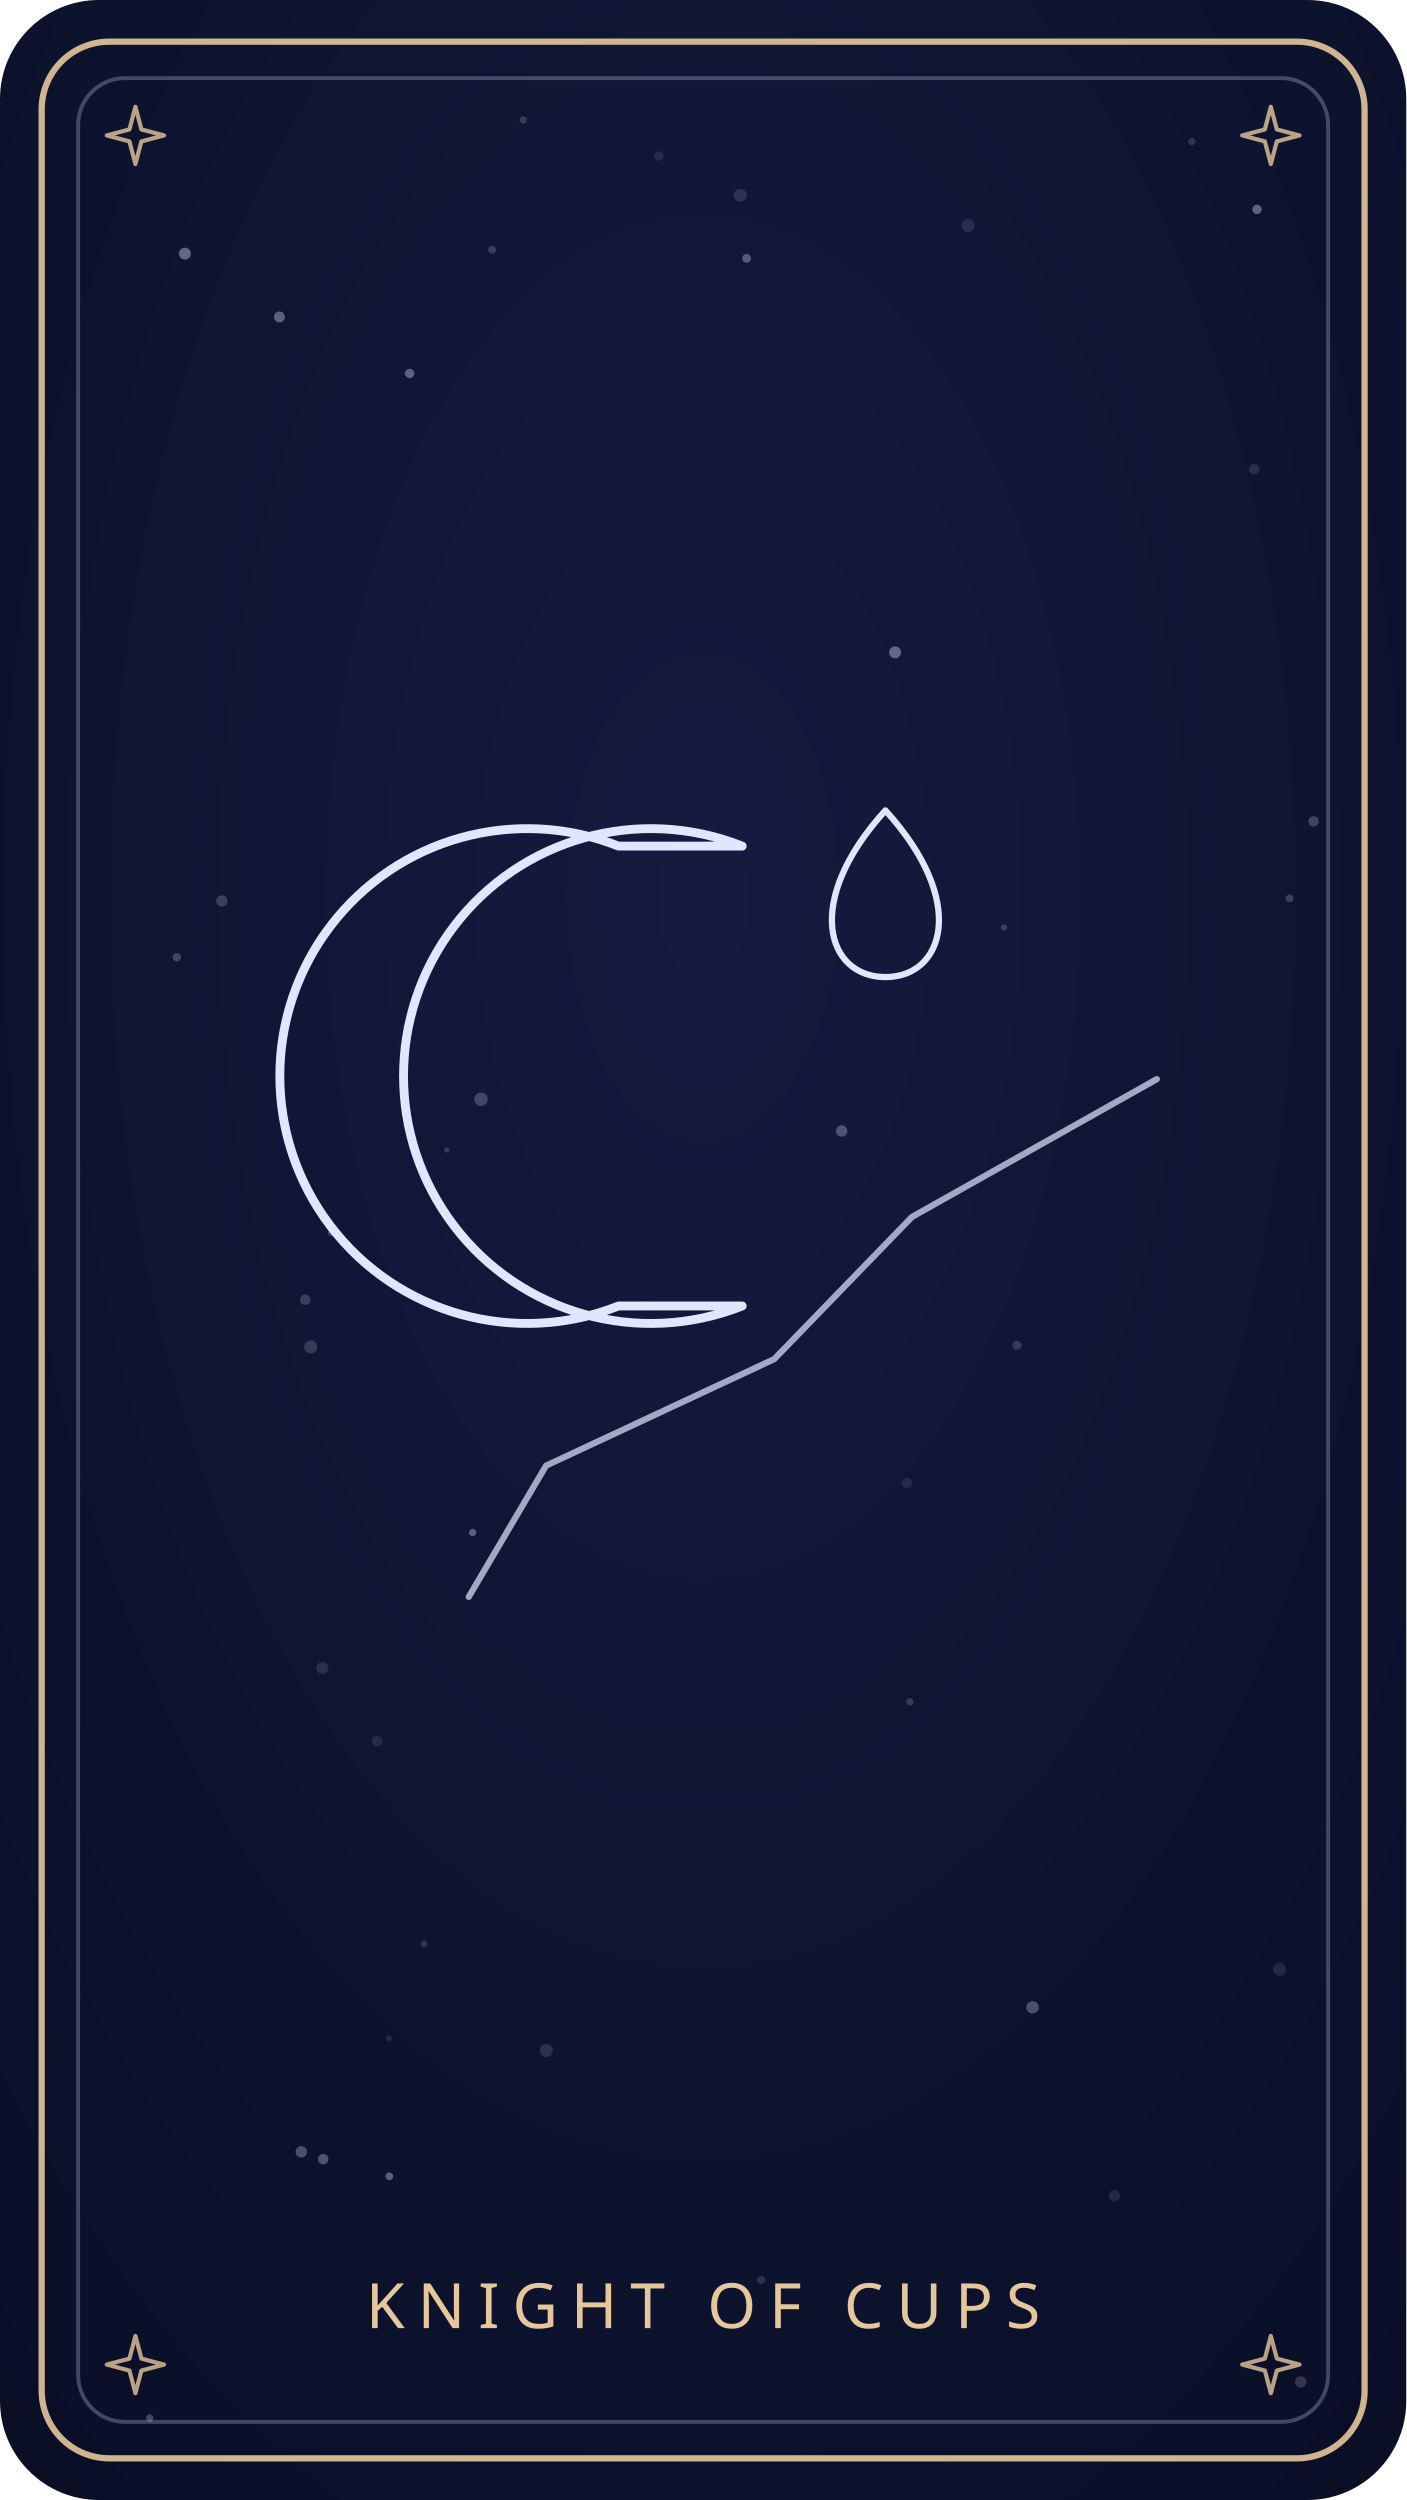
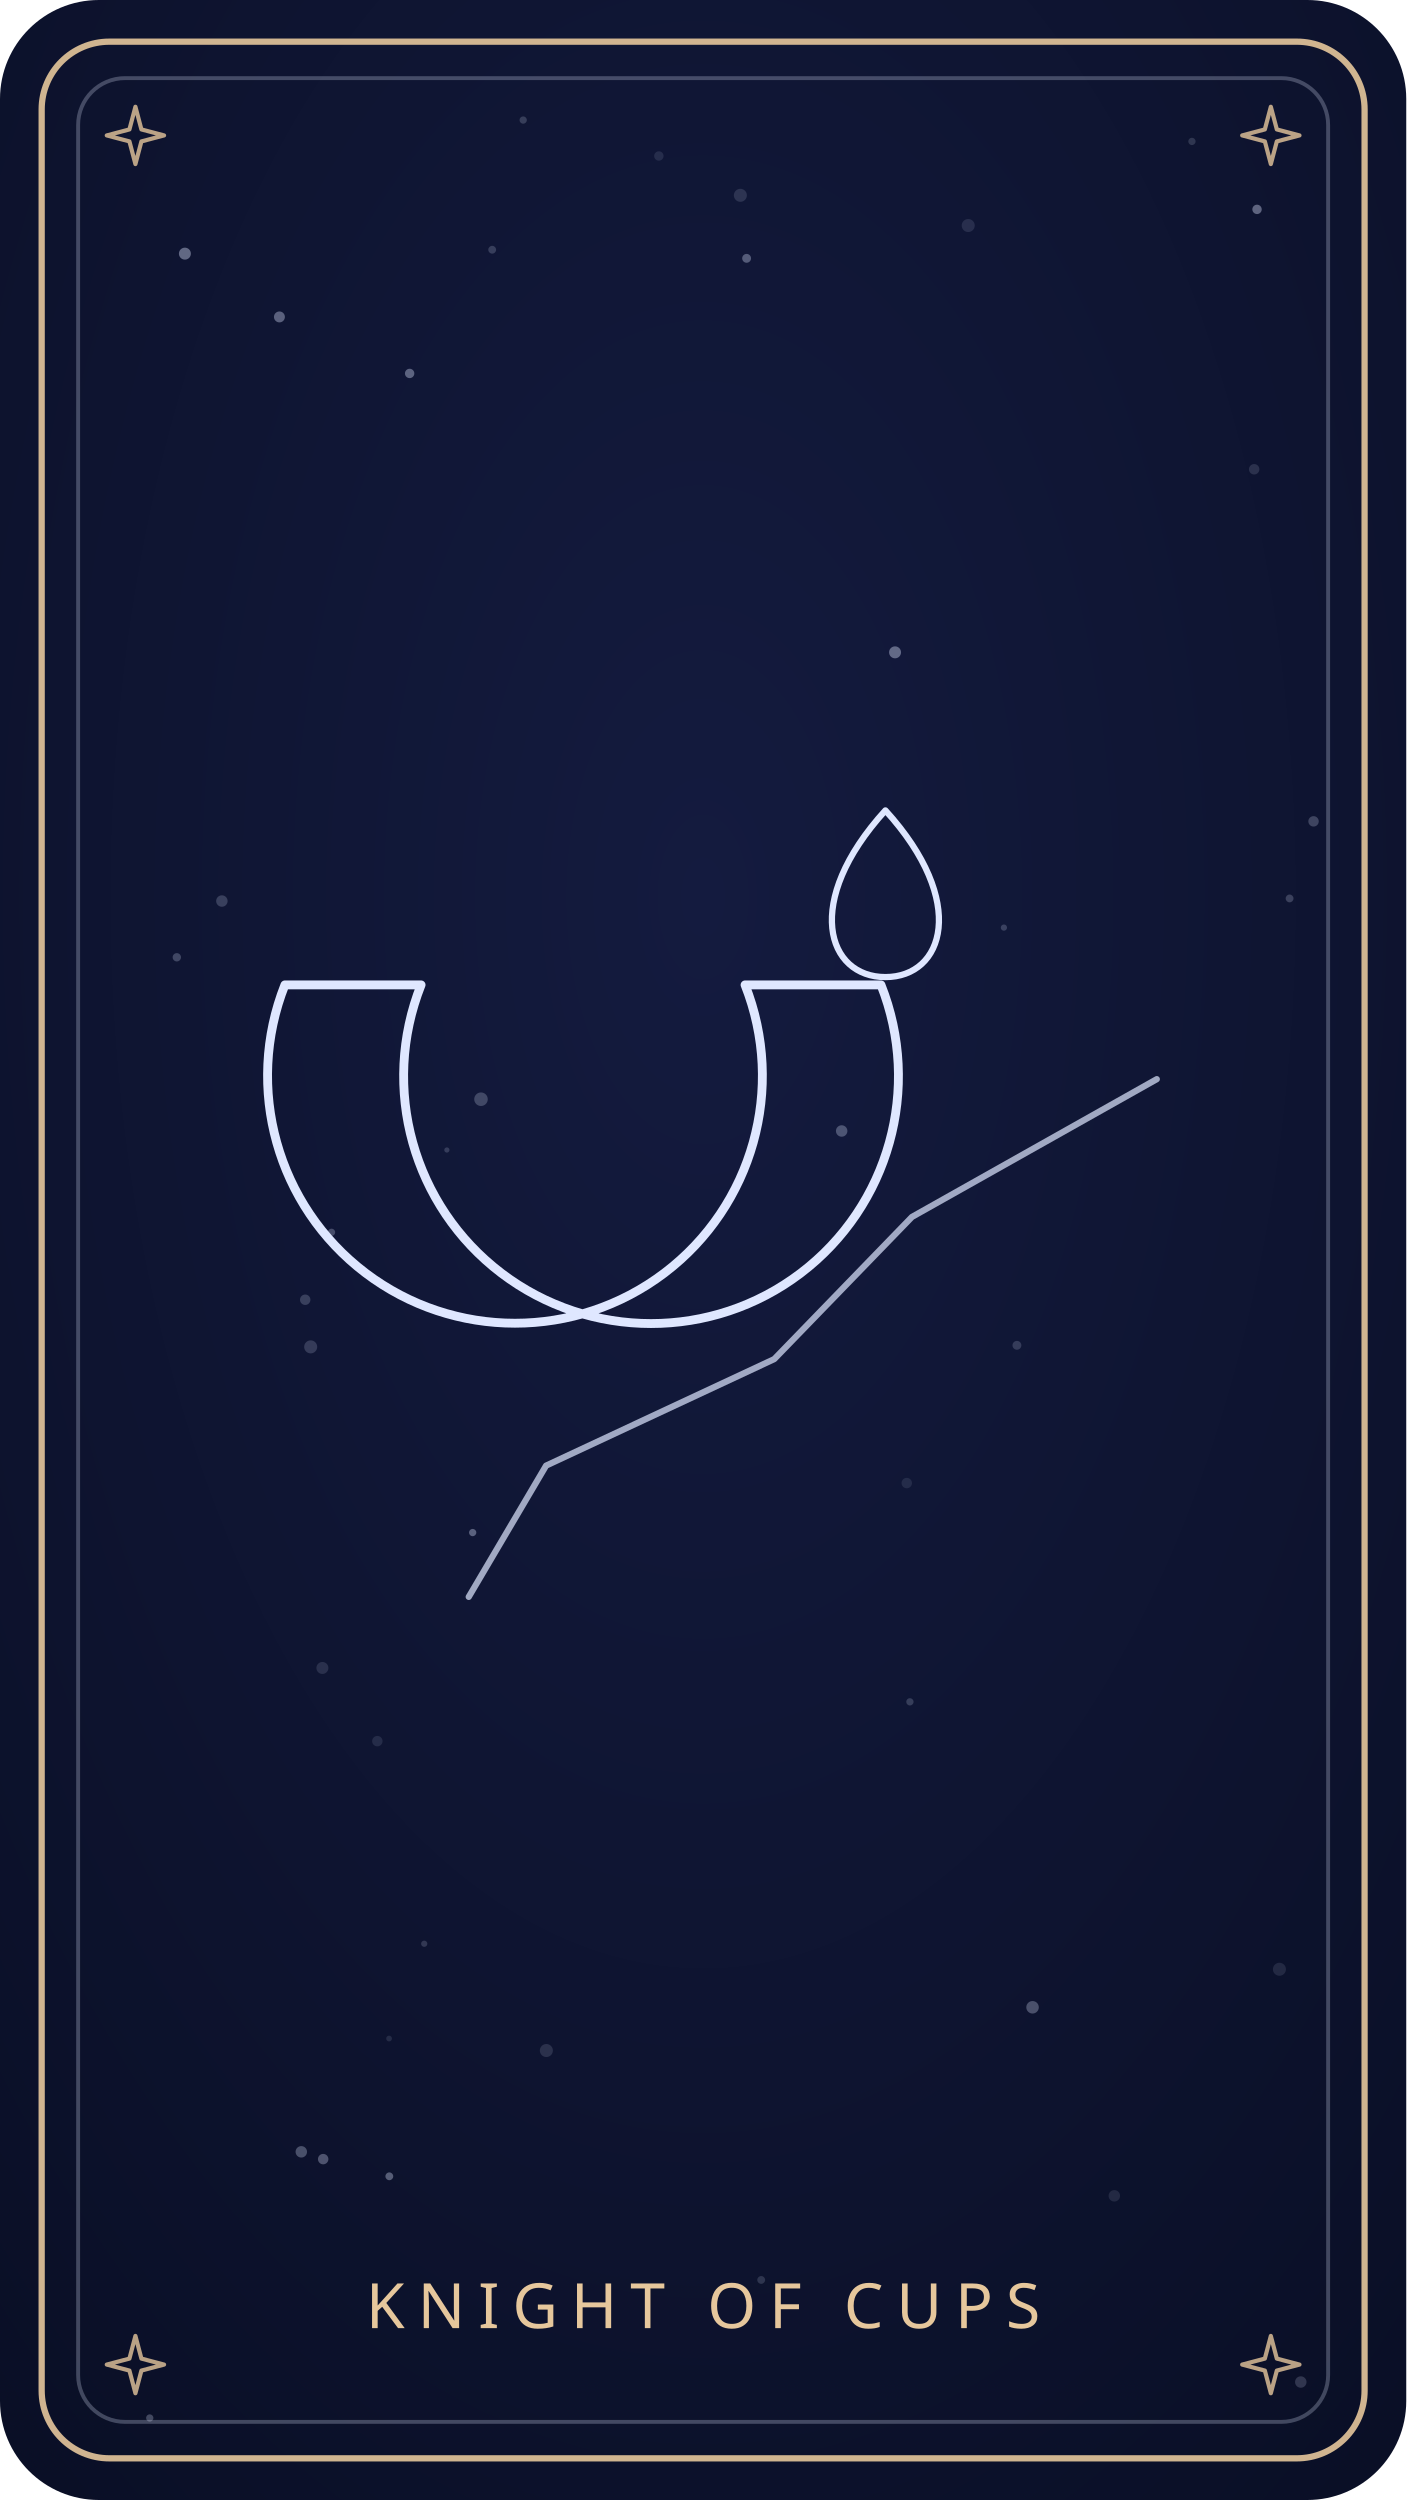
<svg xmlns="http://www.w3.org/2000/svg" viewBox="0 0 540 960" width="540" height="960">
  <defs>
    <radialGradient id="bg" cx="50%" cy="36%" r="85%">
      <stop offset="0%" stop-color="#141b3f" />
      <stop offset="100%" stop-color="#090e24" />
    </radialGradient>
  </defs>
  <rect x="0" y="0" width="540" height="960" rx="38" fill="url(#bg)" />
  <circle cx="67.9" cy="367.6" r="1.6" fill="#dfe7ff" stroke="none" fill-opacity="0.24" />
  <circle cx="149.4" cy="782.8" r="1.1" fill="#dfe7ff" stroke="none" fill-opacity="0.12" />
  <circle cx="323.2" cy="434.3" r="2.2" fill="#dfe7ff" stroke="none" fill-opacity="0.29" />
  <circle cx="119.3" cy="517.2" r="2.5" fill="#dfe7ff" stroke="none" fill-opacity="0.18" />
  <circle cx="189.0" cy="95.9" r="1.5" fill="#dfe7ff" stroke="none" fill-opacity="0.19" />
  <circle cx="427.9" cy="843.2" r="2.2" fill="#dfe7ff" stroke="none" fill-opacity="0.11" />
  <circle cx="504.4" cy="315.4" r="2.0" fill="#dfe7ff" stroke="none" fill-opacity="0.23" />
  <line x1="153.4" y1="192.4" x2="160.1" y2="192.4" w="1.2" color="#dfe7ff" op="0.33" />
  <line x1="153.4" y1="192.4" x2="153.4" y2="199.0" w="1.2" color="#dfe7ff" op="0.33" />
  <line x1="153.4" y1="192.4" x2="146.7" y2="192.4" w="1.2" color="#dfe7ff" op="0.33" />
  <line x1="153.4" y1="192.4" x2="153.4" y2="185.7" w="1.2" color="#dfe7ff" op="0.33" />
  <line x1="137.2" y1="142.0" x2="141.8" y2="142.0" w="1.2" color="#dfe7ff" op="0.4" />
  <line x1="137.2" y1="142.0" x2="137.2" y2="146.6" w="1.2" color="#dfe7ff" op="0.4" />
  <line x1="137.2" y1="142.0" x2="132.6" y2="142.0" w="1.2" color="#dfe7ff" op="0.4" />
  <line x1="137.2" y1="142.0" x2="137.2" y2="137.4" w="1.2" color="#dfe7ff" op="0.4" />
  <line x1="498.6" y1="766.6" x2="501.8" y2="766.6" w="1.2" color="#dfe7ff" op="0.35" />
  <line x1="498.6" y1="766.6" x2="498.6" y2="769.8" w="1.2" color="#dfe7ff" op="0.35" />
  <line x1="498.6" y1="766.6" x2="495.4" y2="766.6" w="1.2" color="#dfe7ff" op="0.35" />
  <line x1="498.6" y1="766.6" x2="498.6" y2="763.4" w="1.2" color="#dfe7ff" op="0.35" />
  <circle cx="124.1" cy="829.1" r="2.0" fill="#dfe7ff" stroke="none" fill-opacity="0.31" />
  <circle cx="184.7" cy="422.1" r="2.6" fill="#dfe7ff" stroke="none" fill-opacity="0.23" />
  <circle cx="457.7" cy="54.3" r="1.4" fill="#dfe7ff" stroke="none" fill-opacity="0.16" />
  <circle cx="343.7" cy="250.5" r="2.3" fill="#dfe7ff" stroke="none" fill-opacity="0.39" />
  <circle cx="57.5" cy="928.5" r="1.4" fill="#dfe7ff" stroke="none" fill-opacity="0.26" />
  <circle cx="144.9" cy="668.6" r="2.0" fill="#dfe7ff" stroke="none" fill-opacity="0.11" />
  <line x1="160.0" y1="465.4" x2="167.1" y2="465.4" w="1.2" color="#dfe7ff" op="0.172" />
  <line x1="160.0" y1="465.4" x2="160.0" y2="472.6" w="1.2" color="#dfe7ff" op="0.172" />
  <line x1="160.0" y1="465.4" x2="152.8" y2="465.4" w="1.2" color="#dfe7ff" op="0.172" />
  <line x1="160.0" y1="465.4" x2="160.0" y2="458.3" w="1.2" color="#dfe7ff" op="0.172" />
  <circle cx="371.8" cy="86.6" r="2.5" fill="#dfe7ff" stroke="none" fill-opacity="0.12" />
  <line x1="85.3" y1="879.9" x2="91.9" y2="879.9" w="1.2" color="#dfe7ff" op="0.223" />
  <line x1="85.3" y1="879.9" x2="85.3" y2="886.5" w="1.2" color="#dfe7ff" op="0.223" />
  <line x1="85.3" y1="879.9" x2="78.7" y2="879.9" w="1.2" color="#dfe7ff" op="0.223" />
  <line x1="85.3" y1="879.9" x2="85.3" y2="873.2" w="1.2" color="#dfe7ff" op="0.223" />
  <circle cx="157.3" cy="143.4" r="1.8" fill="#dfe7ff" stroke="none" fill-opacity="0.37" />
  <circle cx="181.5" cy="588.5" r="1.4" fill="#dfe7ff" stroke="none" fill-opacity="0.36" />
  <circle cx="390.5" cy="516.6" r="1.7" fill="#dfe7ff" stroke="none" fill-opacity="0.18" />
  <circle cx="286.7" cy="99.2" r="1.7" fill="#dfe7ff" stroke="none" fill-opacity="0.33" />
  <circle cx="107.3" cy="121.7" r="2.1" fill="#dfe7ff" stroke="none" fill-opacity="0.36" />
  <circle cx="123.8" cy="640.5" r="2.3" fill="#dfe7ff" stroke="none" fill-opacity="0.13" />
  <circle cx="481.6" cy="180.2" r="2.0" fill="#dfe7ff" stroke="none" fill-opacity="0.14" />
  <line x1="340.6" y1="797.6" x2="346.5" y2="797.6" w="1.2" color="#dfe7ff" op="0.25" />
  <line x1="340.6" y1="797.6" x2="340.6" y2="803.5" w="1.2" color="#dfe7ff" op="0.25" />
  <line x1="340.6" y1="797.6" x2="334.7" y2="797.6" w="1.2" color="#dfe7ff" op="0.25" />
  <line x1="340.6" y1="797.6" x2="340.6" y2="791.7" w="1.2" color="#dfe7ff" op="0.25" />
  <circle cx="85.2" cy="346.0" r="2.2" fill="#dfe7ff" stroke="none" fill-opacity="0.20" />
  <circle cx="127.3" cy="473.2" r="1.4" fill="#dfe7ff" stroke="none" fill-opacity="0.26" />
  <circle cx="253.0" cy="59.9" r="1.8" fill="#dfe7ff" stroke="none" fill-opacity="0.11" />
  <circle cx="162.9" cy="746.4" r="1.2" fill="#dfe7ff" stroke="none" fill-opacity="0.17" />
  <circle cx="482.7" cy="80.4" r="1.8" fill="#dfe7ff" stroke="none" fill-opacity="0.38" />
  <line x1="251.4" y1="392.4" x2="257.7" y2="392.4" w="1.2" color="#dfe7ff" op="0.358" />
  <line x1="251.4" y1="392.4" x2="251.4" y2="398.7" w="1.2" color="#dfe7ff" op="0.358" />
  <line x1="251.4" y1="392.4" x2="245.1" y2="392.4" w="1.2" color="#dfe7ff" op="0.358" />
  <line x1="251.4" y1="392.4" x2="251.4" y2="386.1" w="1.2" color="#dfe7ff" op="0.358" />
  <circle cx="115.7" cy="826.3" r="2.2" fill="#dfe7ff" stroke="none" fill-opacity="0.29" />
  <line x1="454.8" y1="156.0" x2="462.3" y2="156.0" w="1.2" color="#dfe7ff" op="0.279" />
  <line x1="454.8" y1="156.0" x2="454.8" y2="163.4" w="1.2" color="#dfe7ff" op="0.279" />
  <line x1="454.8" y1="156.0" x2="447.3" y2="156.0" w="1.2" color="#dfe7ff" op="0.279" />
  <line x1="454.8" y1="156.0" x2="454.8" y2="148.5" w="1.2" color="#dfe7ff" op="0.279" />
  <circle cx="71.0" cy="97.4" r="2.3" fill="#dfe7ff" stroke="none" fill-opacity="0.40" />
  <circle cx="117.2" cy="499.1" r="2.0" fill="#dfe7ff" stroke="none" fill-opacity="0.20" />
  <line x1="293.9" y1="319.0" x2="299.8" y2="319.0" w="1.2" color="#dfe7ff" op="0.168" />
  <line x1="293.9" y1="319.0" x2="293.9" y2="324.8" w="1.2" color="#dfe7ff" op="0.168" />
  <line x1="293.9" y1="319.0" x2="288.1" y2="319.0" w="1.2" color="#dfe7ff" op="0.168" />
  <line x1="293.9" y1="319.0" x2="293.9" y2="313.2" w="1.2" color="#dfe7ff" op="0.168" />
  <circle cx="348.2" cy="569.5" r="2.0" fill="#dfe7ff" stroke="none" fill-opacity="0.10" />
  <line x1="311.6" y1="437.3" x2="319.3" y2="437.3" w="1.2" color="#dfe7ff" op="0.218" />
  <line x1="311.6" y1="437.3" x2="311.6" y2="445.1" w="1.2" color="#dfe7ff" op="0.218" />
  <line x1="311.6" y1="437.3" x2="303.8" y2="437.3" w="1.2" color="#dfe7ff" op="0.218" />
  <line x1="311.6" y1="437.3" x2="311.6" y2="429.6" w="1.2" color="#dfe7ff" op="0.218" />
  <line x1="110.5" y1="139.5" x2="117.6" y2="139.5" w="1.2" color="#dfe7ff" op="0.345" />
  <line x1="110.5" y1="139.5" x2="110.5" y2="146.6" w="1.2" color="#dfe7ff" op="0.345" />
  <line x1="110.5" y1="139.5" x2="103.3" y2="139.5" w="1.2" color="#dfe7ff" op="0.345" />
  <line x1="110.5" y1="139.5" x2="110.5" y2="132.3" w="1.2" color="#dfe7ff" op="0.345" />
  <line x1="136.2" y1="773.4" x2="141.9" y2="773.4" w="1.2" color="#dfe7ff" op="0.154" />
  <line x1="136.2" y1="773.4" x2="136.2" y2="779.2" w="1.2" color="#dfe7ff" op="0.154" />
  <line x1="136.2" y1="773.4" x2="130.5" y2="773.4" w="1.2" color="#dfe7ff" op="0.154" />
  <line x1="136.2" y1="773.4" x2="136.2" y2="767.7" w="1.2" color="#dfe7ff" op="0.154" />
  <line x1="375.2" y1="105.2" x2="379.6" y2="105.2" w="1.2" color="#dfe7ff" op="0.376" />
  <line x1="375.2" y1="105.2" x2="375.2" y2="109.6" w="1.2" color="#dfe7ff" op="0.376" />
  <line x1="375.2" y1="105.2" x2="370.8" y2="105.2" w="1.2" color="#dfe7ff" op="0.376" />
  <line x1="375.2" y1="105.2" x2="375.2" y2="100.7" w="1.2" color="#dfe7ff" op="0.376" />
  <line x1="311.7" y1="136.0" x2="317.7" y2="136.0" w="1.2" color="#dfe7ff" op="0.36" />
  <line x1="311.7" y1="136.0" x2="311.7" y2="141.9" w="1.2" color="#dfe7ff" op="0.36" />
  <line x1="311.7" y1="136.0" x2="305.7" y2="136.0" w="1.2" color="#dfe7ff" op="0.36" />
  <line x1="311.7" y1="136.0" x2="311.7" y2="130.0" w="1.2" color="#dfe7ff" op="0.36" />
  <circle cx="396.5" cy="770.8" r="2.4" fill="#dfe7ff" stroke="none" fill-opacity="0.29" />
  <line x1="452.3" y1="538.0" x2="456.8" y2="538.0" w="1.2" color="#dfe7ff" op="0.202" />
  <line x1="452.3" y1="538.0" x2="452.3" y2="542.5" w="1.2" color="#dfe7ff" op="0.202" />
  <line x1="452.3" y1="538.0" x2="447.9" y2="538.0" w="1.2" color="#dfe7ff" op="0.202" />
  <line x1="452.3" y1="538.0" x2="452.3" y2="533.6" w="1.2" color="#dfe7ff" op="0.202" />
  <line x1="58.9" y1="342.7" x2="64.8" y2="342.7" w="1.2" color="#dfe7ff" op="0.376" />
  <line x1="58.9" y1="342.7" x2="58.9" y2="348.6" w="1.2" color="#dfe7ff" op="0.376" />
  <line x1="58.9" y1="342.7" x2="53.1" y2="342.7" w="1.2" color="#dfe7ff" op="0.376" />
  <line x1="58.9" y1="342.7" x2="58.9" y2="336.9" w="1.2" color="#dfe7ff" op="0.376" />
  <circle cx="499.5" cy="914.7" r="2.2" fill="#dfe7ff" stroke="none" fill-opacity="0.18" />
  <circle cx="284.3" cy="75.0" r="2.5" fill="#dfe7ff" stroke="none" fill-opacity="0.14" />
  <circle cx="209.8" cy="787.4" r="2.5" fill="#dfe7ff" stroke="none" fill-opacity="0.14" />
  <line x1="169.4" y1="638.7" x2="175.6" y2="638.7" w="1.2" color="#dfe7ff" op="0.142" />
  <line x1="169.4" y1="638.7" x2="169.4" y2="644.9" w="1.2" color="#dfe7ff" op="0.142" />
  <line x1="169.4" y1="638.7" x2="163.3" y2="638.7" w="1.2" color="#dfe7ff" op="0.142" />
  <line x1="169.4" y1="638.7" x2="169.4" y2="632.5" w="1.2" color="#dfe7ff" op="0.142" />
  <circle cx="349.4" cy="653.5" r="1.4" fill="#dfe7ff" stroke="none" fill-opacity="0.19" />
  <line x1="334.0" y1="199.4" x2="339.7" y2="199.4" w="1.2" color="#dfe7ff" op="0.245" />
  <line x1="334.0" y1="199.4" x2="334.0" y2="205.2" w="1.2" color="#dfe7ff" op="0.245" />
  <line x1="334.0" y1="199.4" x2="328.2" y2="199.4" w="1.2" color="#dfe7ff" op="0.245" />
  <line x1="334.0" y1="199.4" x2="334.0" y2="193.6" w="1.2" color="#dfe7ff" op="0.245" />
  <line x1="371.4" y1="334.1" x2="375.9" y2="334.1" w="1.2" color="#dfe7ff" op="0.381" />
  <line x1="371.4" y1="334.1" x2="371.4" y2="338.6" w="1.2" color="#dfe7ff" op="0.381" />
  <line x1="371.4" y1="334.1" x2="366.9" y2="334.1" w="1.2" color="#dfe7ff" op="0.381" />
  <line x1="371.4" y1="334.1" x2="371.4" y2="329.6" w="1.2" color="#dfe7ff" op="0.381" />
  <circle cx="491.3" cy="756.2" r="2.5" fill="#dfe7ff" stroke="none" fill-opacity="0.11" />
  <circle cx="200.9" cy="46.1" r="1.4" fill="#dfe7ff" stroke="none" fill-opacity="0.19" />
  <circle cx="149.5" cy="835.7" r="1.5" fill="#dfe7ff" stroke="none" fill-opacity="0.35" />
  <line x1="470.5" y1="459.0" x2="477.7" y2="459.0" w="1.2" color="#dfe7ff" op="0.242" />
  <line x1="470.5" y1="459.0" x2="470.5" y2="466.2" w="1.2" color="#dfe7ff" op="0.242" />
  <line x1="470.5" y1="459.0" x2="463.2" y2="459.0" w="1.2" color="#dfe7ff" op="0.242" />
  <line x1="470.5" y1="459.0" x2="470.5" y2="451.8" w="1.2" color="#dfe7ff" op="0.242" />
  <circle cx="495.2" cy="345.0" r="1.5" fill="#dfe7ff" stroke="none" fill-opacity="0.21" />
  <line x1="408.2" y1="763.4" x2="413.9" y2="763.4" w="1.2" color="#dfe7ff" op="0.302" />
  <line x1="408.2" y1="763.4" x2="408.2" y2="769.1" w="1.2" color="#dfe7ff" op="0.302" />
  <line x1="408.2" y1="763.4" x2="402.5" y2="763.4" w="1.2" color="#dfe7ff" op="0.302" />
  <line x1="408.2" y1="763.4" x2="408.2" y2="757.7" w="1.2" color="#dfe7ff" op="0.302" />
  <line x1="452.8" y1="570.4" x2="460.3" y2="570.4" w="1.2" color="#dfe7ff" op="0.298" />
  <line x1="452.8" y1="570.4" x2="452.8" y2="577.9" w="1.2" color="#dfe7ff" op="0.298" />
  <line x1="452.8" y1="570.4" x2="445.3" y2="570.4" w="1.2" color="#dfe7ff" op="0.298" />
  <line x1="452.8" y1="570.4" x2="452.8" y2="562.9" w="1.2" color="#dfe7ff" op="0.298" />
  <circle cx="385.5" cy="356.2" r="1.2" fill="#dfe7ff" stroke="none" fill-opacity="0.20" />
  <circle cx="171.6" cy="441.6" r="1.0" fill="#dfe7ff" stroke="none" fill-opacity="0.18" />
  <circle cx="292.3" cy="875.5" r="1.5" fill="#dfe7ff" stroke="none" fill-opacity="0.16" />
-   <path d="M 285.0 501.5 A 95.0 95.0 0 1 1 285.0 324.9 L 237.5 324.9 A 95.0 95.0 0 1 0 237.5 501.5 Z" fill="none" stroke="#dfe7ff" stroke-width="3.4" stroke-linecap="round" stroke-linejoin="round" />
+   <path d="M 338.3 378.2 A 95.0 95.0 0 1 1 161.7 378.2 L 109.4 378.2 A 95.0 95.0 0 1 0 286.1 378.2 Z" fill="none" stroke="#dfe7ff" stroke-width="3.4" stroke-linecap="round" stroke-linejoin="round" />
  <path d="M 340.0 311.2 C 372.0 346.4 362.4 375.2 340.0 375.2 C 317.6 375.2 308.0 346.4 340.0 311.2 Z" fill="none" stroke="#dfe7ff" stroke-width="2.4" stroke-linecap="round" stroke-linejoin="round" />
  <path d="M 180.0 613.2 L 209.7 562.8 L 297.3 521.9 L 350.2 467.3 L 444.2 414.4" fill="none" stroke="#dfe7ff" stroke-width="2.4" stroke-linecap="round" stroke-linejoin="round" stroke-opacity="0.70" />
  <rect x="16" y="16" width="508" height="928" rx="26" fill="none" stroke="#e6c79c" stroke-width="2.4" stroke-linecap="round" stroke-linejoin="round" stroke-opacity="0.90" />
  <rect x="30" y="30" width="480" height="900" rx="18" fill="none" stroke="#dfe7ff" stroke-width="1.5" stroke-linecap="round" stroke-linejoin="round" stroke-opacity="0.26" />
  <path d="M 52.0 41.0 L 54.3 49.7 L 63.0 52.0 L 54.3 54.3 L 52.0 63.0 L 49.7 54.3 L 41.0 52.0 L 49.7 49.7 Z" fill="none" stroke="#e6c79c" stroke-width="1.6" stroke-linecap="round" stroke-linejoin="round" stroke-opacity="0.80" />
  <path d="M 488.0 41.0 L 490.3 49.7 L 499.0 52.0 L 490.3 54.3 L 488.0 63.0 L 485.7 54.3 L 477.0 52.0 L 485.7 49.7 Z" fill="none" stroke="#e6c79c" stroke-width="1.6" stroke-linecap="round" stroke-linejoin="round" stroke-opacity="0.80" />
  <path d="M 52.0 897.0 L 54.3 905.7 L 63.0 908.0 L 54.3 910.3 L 52.0 919.0 L 49.7 910.3 L 41.0 908.0 L 49.7 905.7 Z" fill="none" stroke="#e6c79c" stroke-width="1.6" stroke-linecap="round" stroke-linejoin="round" stroke-opacity="0.80" />
  <path d="M 488.0 897.0 L 490.3 905.7 L 499.0 908.0 L 490.3 910.3 L 488.0 919.0 L 485.7 910.3 L 477.0 908.0 L 485.7 905.7 Z" fill="none" stroke="#e6c79c" stroke-width="1.6" stroke-linecap="round" stroke-linejoin="round" stroke-opacity="0.80" />
  <text x="270" y="894" text-anchor="middle" fill="#e6c79c" font-family="'Avenir Next', system-ui, sans-serif" font-size="24" letter-spacing="5" font-weight="500">KNIGHT OF CUPS</text>
</svg>
